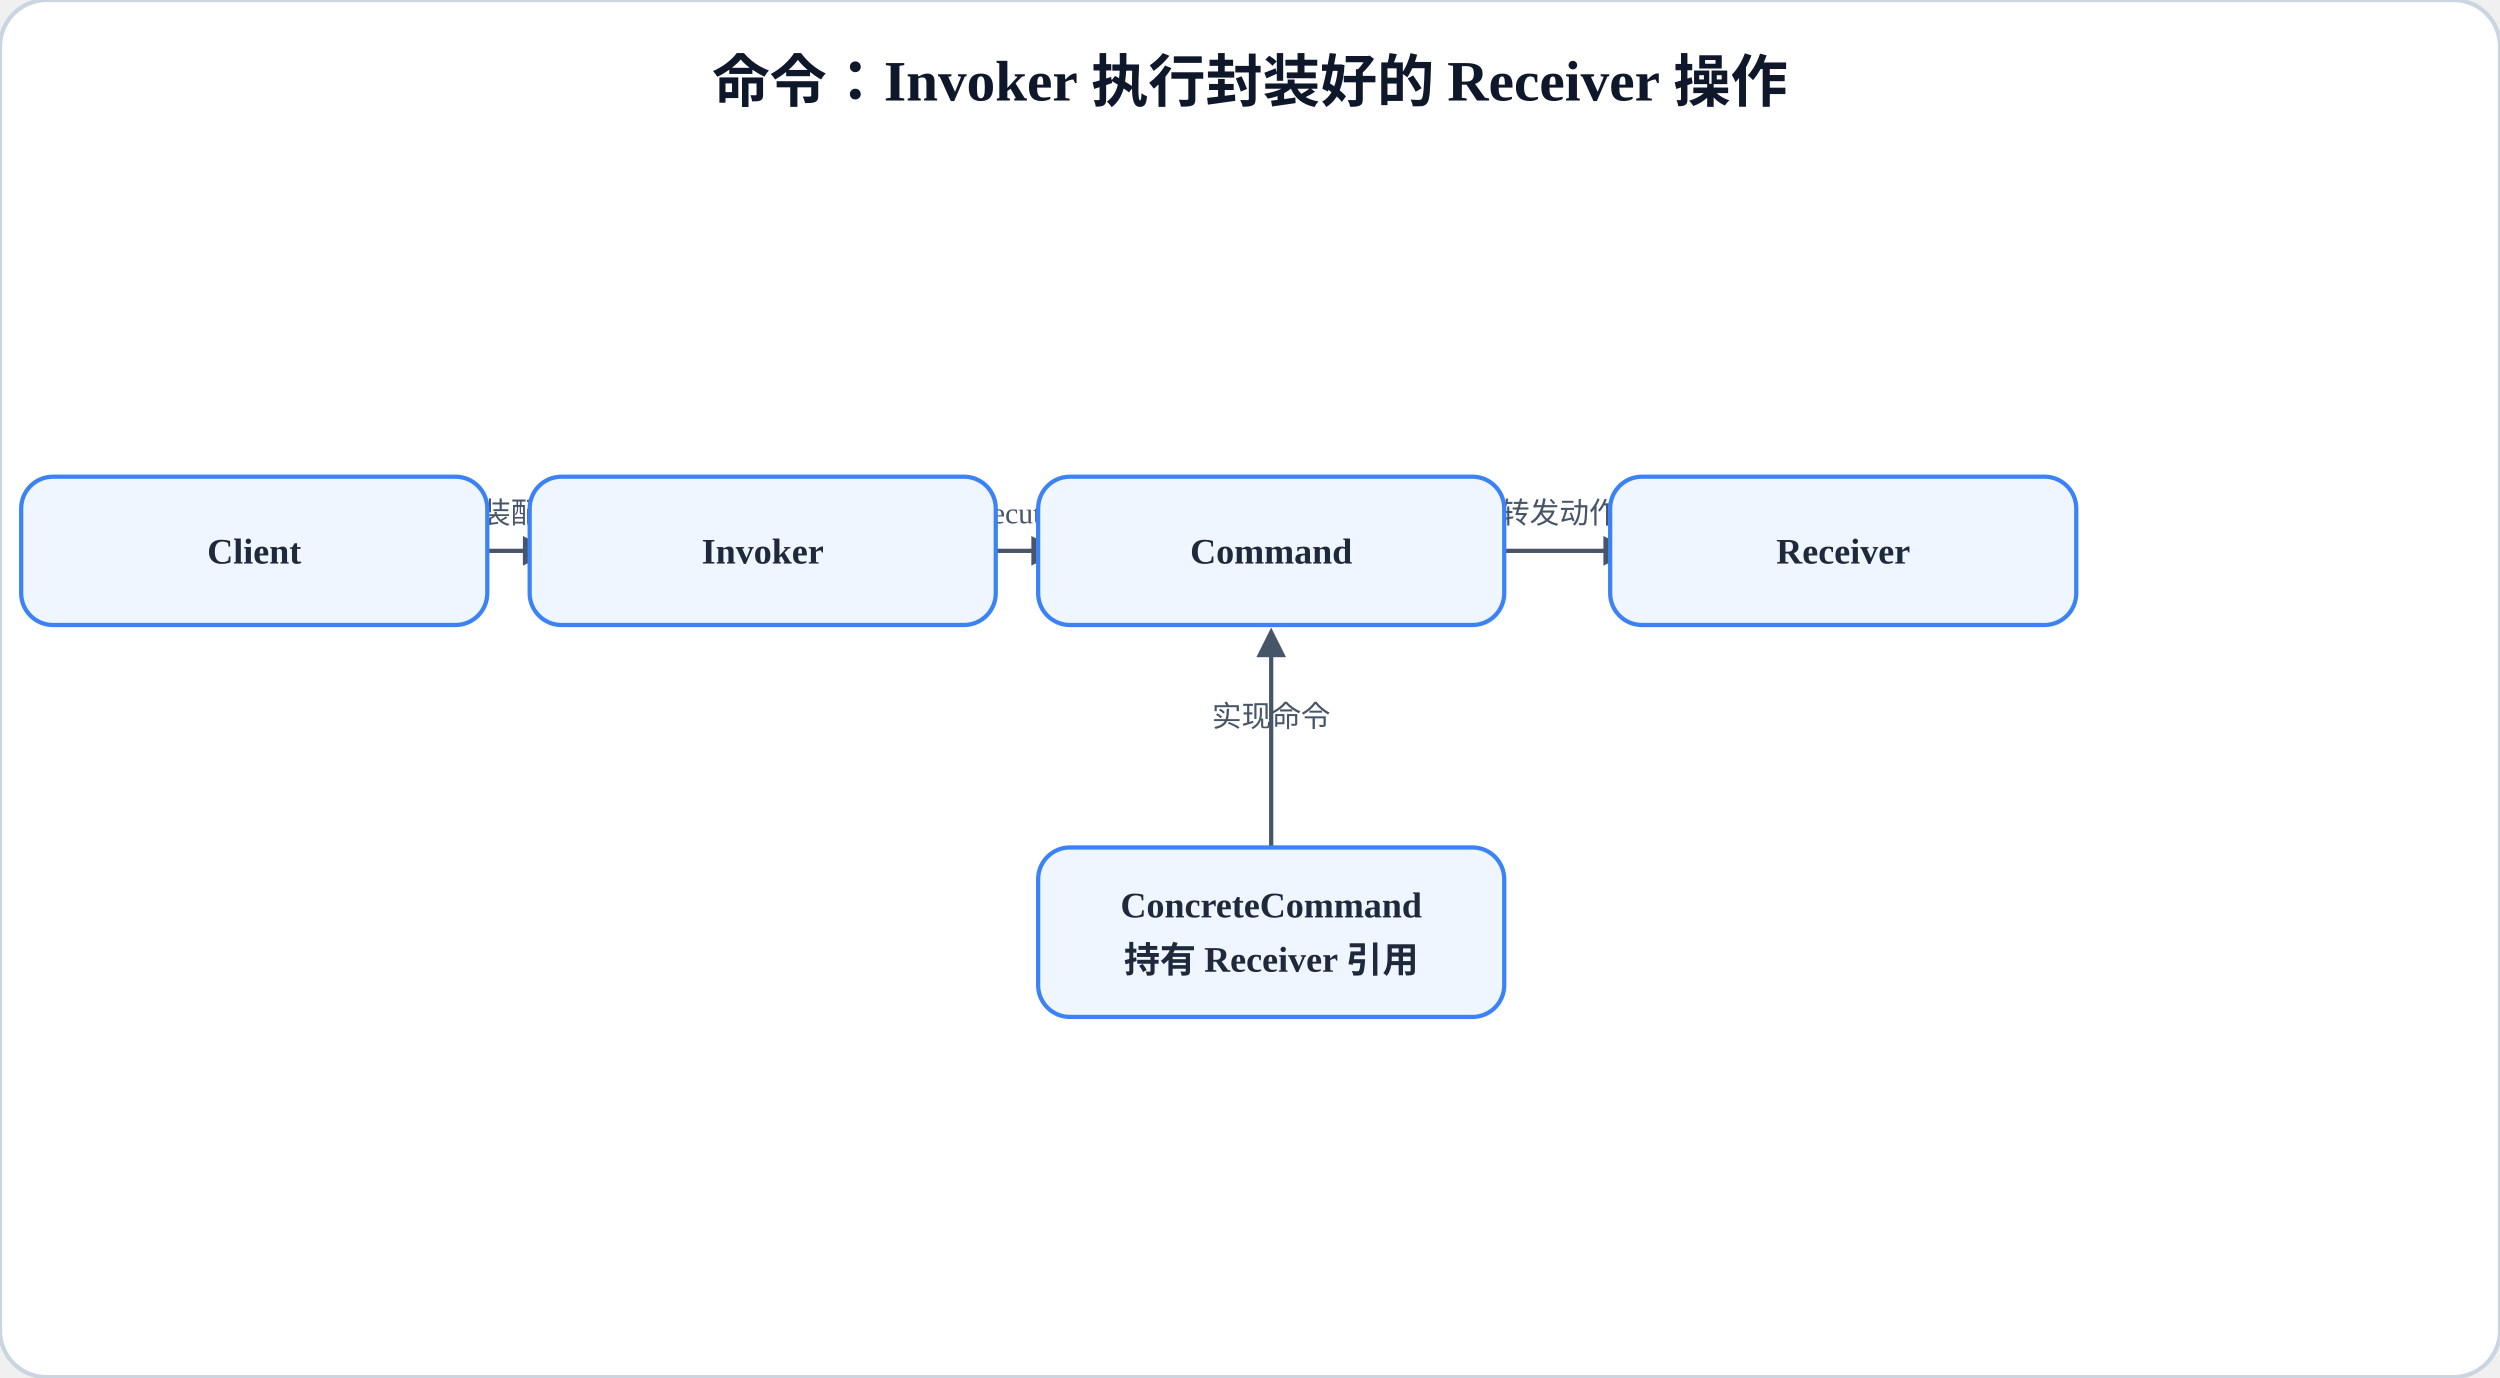
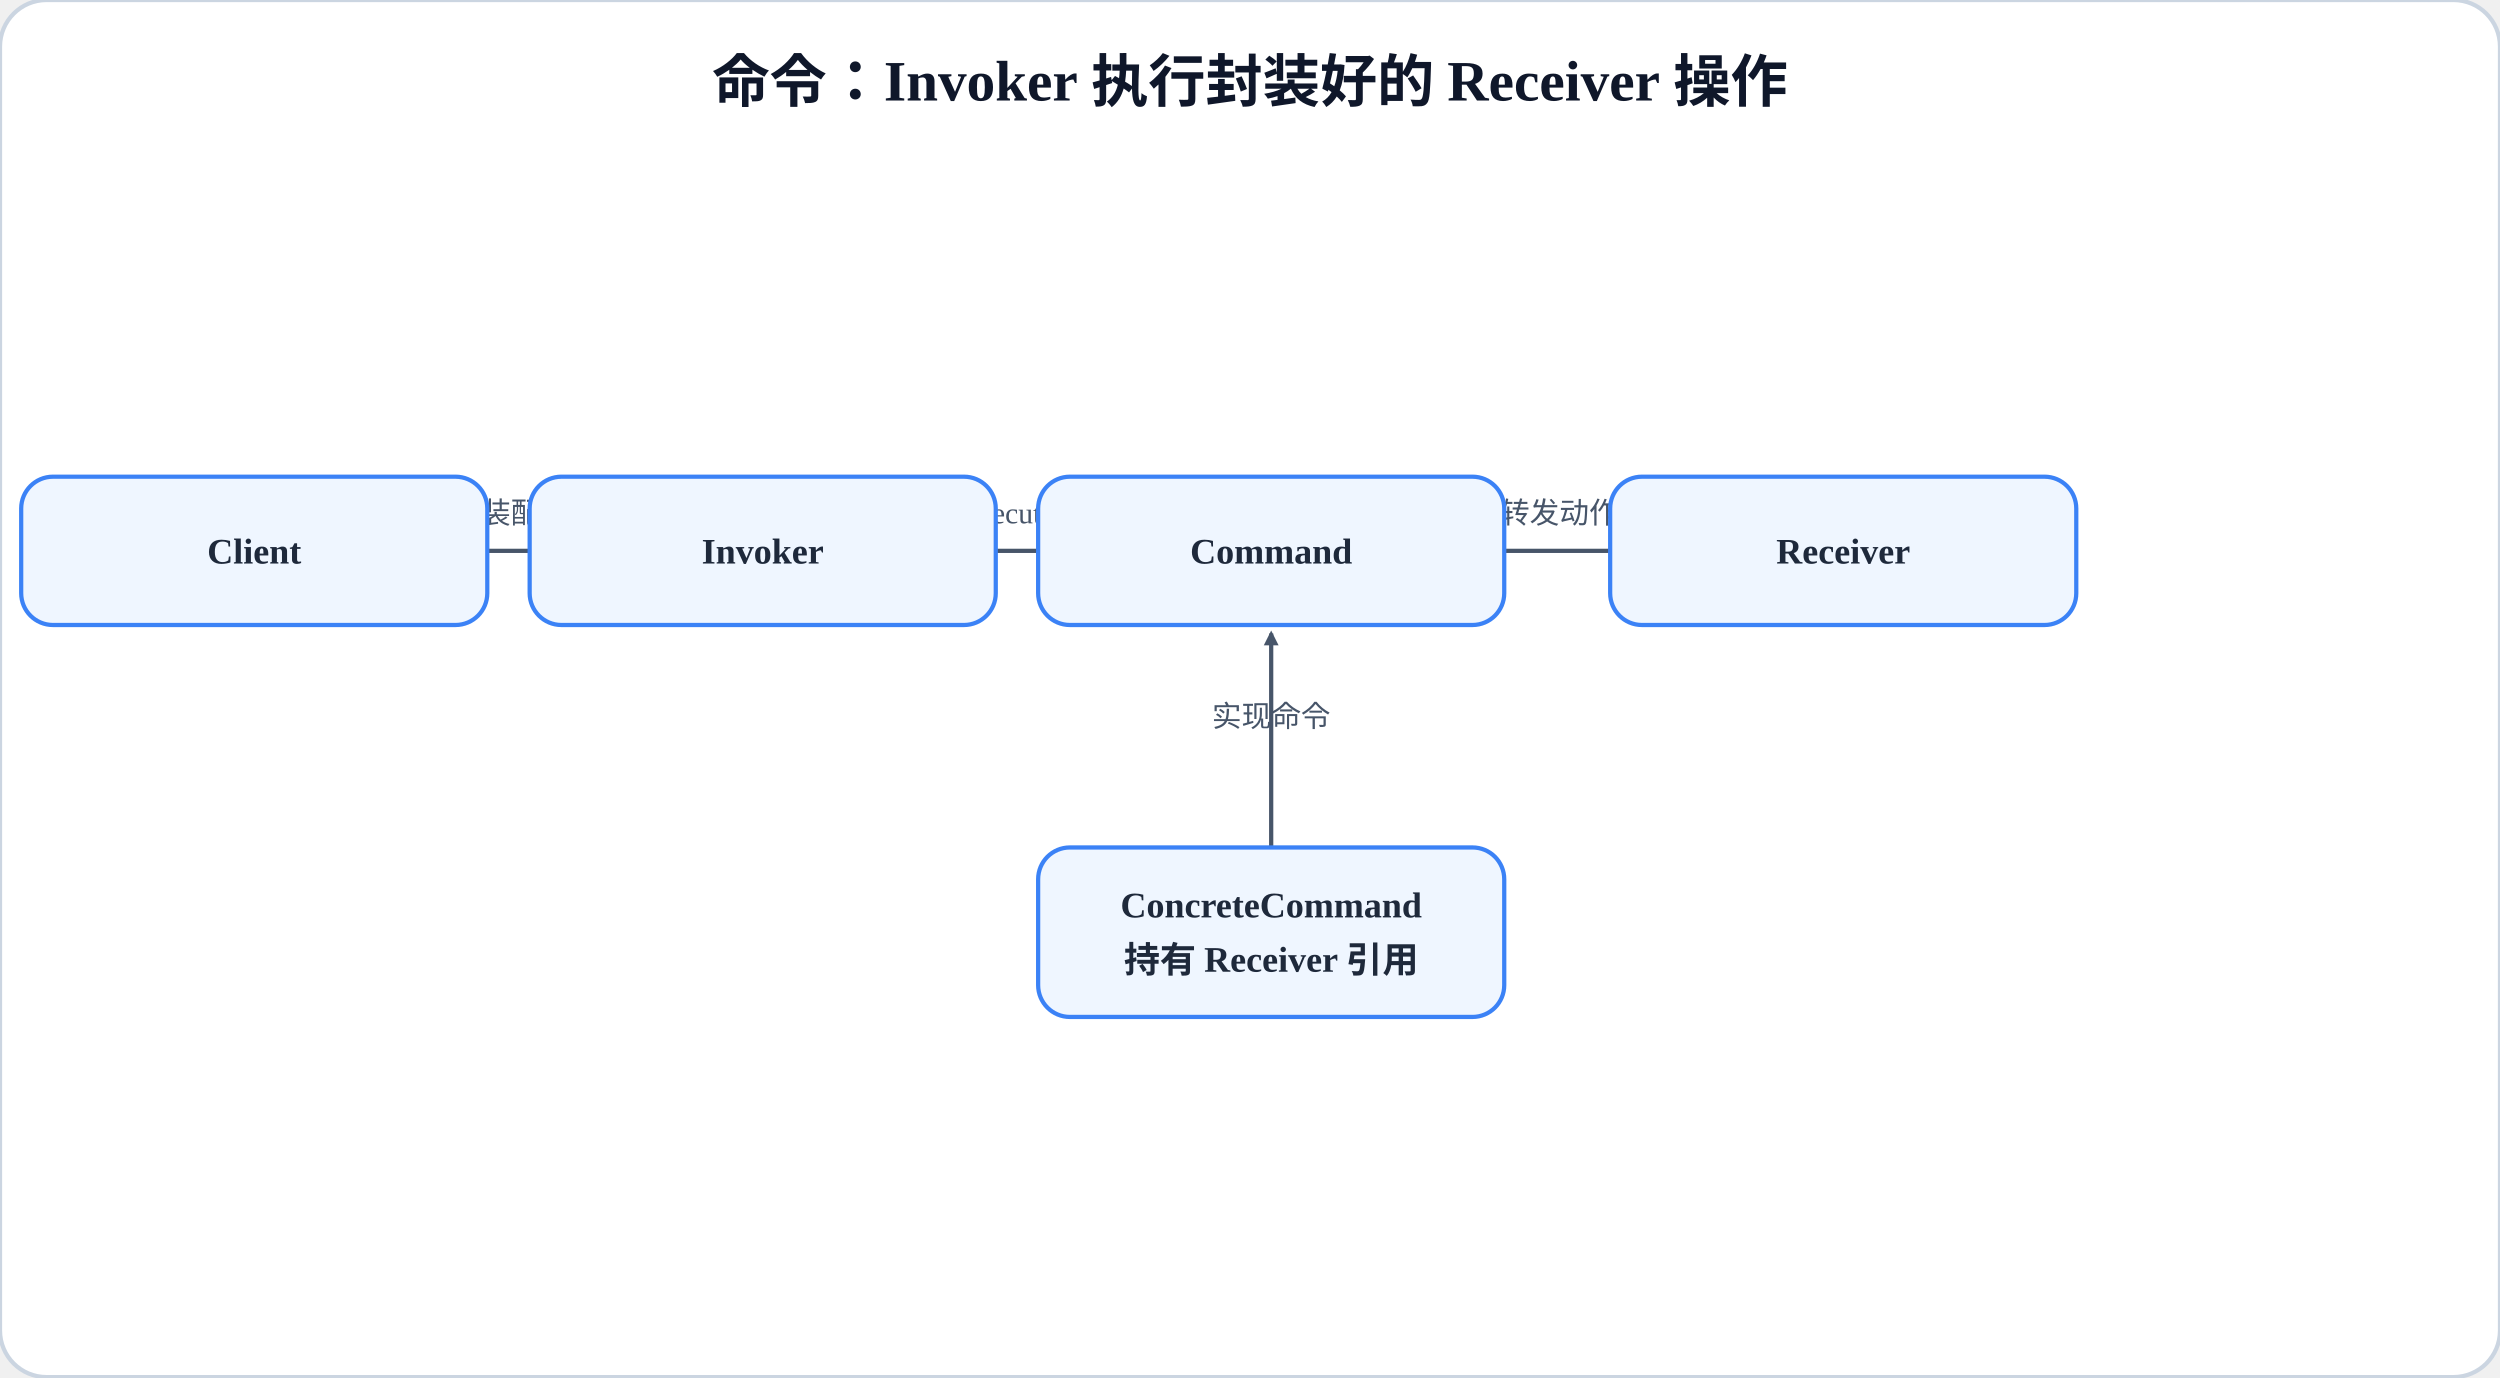
<svg xmlns="http://www.w3.org/2000/svg" width="1180" height="650" viewBox="0 0 1180 650" role="img">
  <defs>
-     <marker id="arrow" viewBox="0 0 10 10" refX="8" refY="5" markerWidth="7" markerHeight="7" orient="auto">
+     <marker id="arrow" viewBox="0 0 10 10" refX="8" refY="5" markerWidth="3.5" markerHeight="3.5" orient="auto">
      <path d="M0 0L10 5L0 10z" fill="#475569" />
    </marker>
  </defs>
  <rect width="100%" height="100%" rx="22" fill="#fff" stroke="#cbd5e1" stroke-width="2" />
  <text x="590" y="48" text-anchor="middle" font-size="27" font-weight="700" fill="#0f172a">命令：Invoker 执行封装好的 Receiver 操作</text>
  <path d="M224.0 260 L258.0 260" fill="none" stroke="#475569" stroke-width="2" marker-end="url(#arrow)" />
  <text x="241.0" y="247.0" text-anchor="middle" font-size="14" fill="#475569">装配</text>
  <path d="M464.0 260 L498.0 260" fill="none" stroke="#475569" stroke-width="2" marker-end="url(#arrow)" />
  <text x="481.0" y="247.0" text-anchor="middle" font-size="14" fill="#475569">execute()</text>
  <path d="M704.0 260 L768.0 260" fill="none" stroke="#475569" stroke-width="2" marker-end="url(#arrow)" />
  <text x="736.0" y="247.0" text-anchor="middle" font-size="14" fill="#475569">转发动作</text>
  <path d="M600 405.0 L600 352.0 L600 352.0 L600 299.0" fill="none" stroke="#475569" stroke-width="2" marker-end="url(#arrow)" />
  <text x="600.0" y="343.0" text-anchor="middle" font-size="14" fill="#475569">实现命令</text>
  <rect x="10.0" y="225.0" width="220" height="70" rx="15" fill="#eff6ff" stroke="#3b82f6" stroke-width="2" />
  <text x="120" y="266" text-anchor="middle" font-size="17" font-weight="650" fill="#1e293b">Client</text>
  <rect x="250.0" y="225.0" width="220" height="70" rx="15" fill="#eff6ff" stroke="#3b82f6" stroke-width="2" />
  <text x="360" y="266" text-anchor="middle" font-size="17" font-weight="650" fill="#1e293b">Invoker</text>
  <rect x="490.0" y="225.0" width="220" height="70" rx="15" fill="#eff6ff" stroke="#3b82f6" stroke-width="2" />
  <text x="600" y="266" text-anchor="middle" font-size="17" font-weight="650" fill="#1e293b">Command</text>
  <rect x="760.0" y="225.0" width="220" height="70" rx="15" fill="#eff6ff" stroke="#3b82f6" stroke-width="2" />
  <text x="870" y="266" text-anchor="middle" font-size="17" font-weight="650" fill="#1e293b">Receiver</text>
  <rect x="490.0" y="400.0" width="220" height="80" rx="15" fill="#eff6ff" stroke="#3b82f6" stroke-width="2" />
  <text x="600" y="433" text-anchor="middle" font-size="17" font-weight="650" fill="#1e293b">ConcreteCommand</text>
  <text x="600" y="459" text-anchor="middle" font-size="17" font-weight="650" fill="#1e293b">持有 Receiver 引用</text>
</svg>
